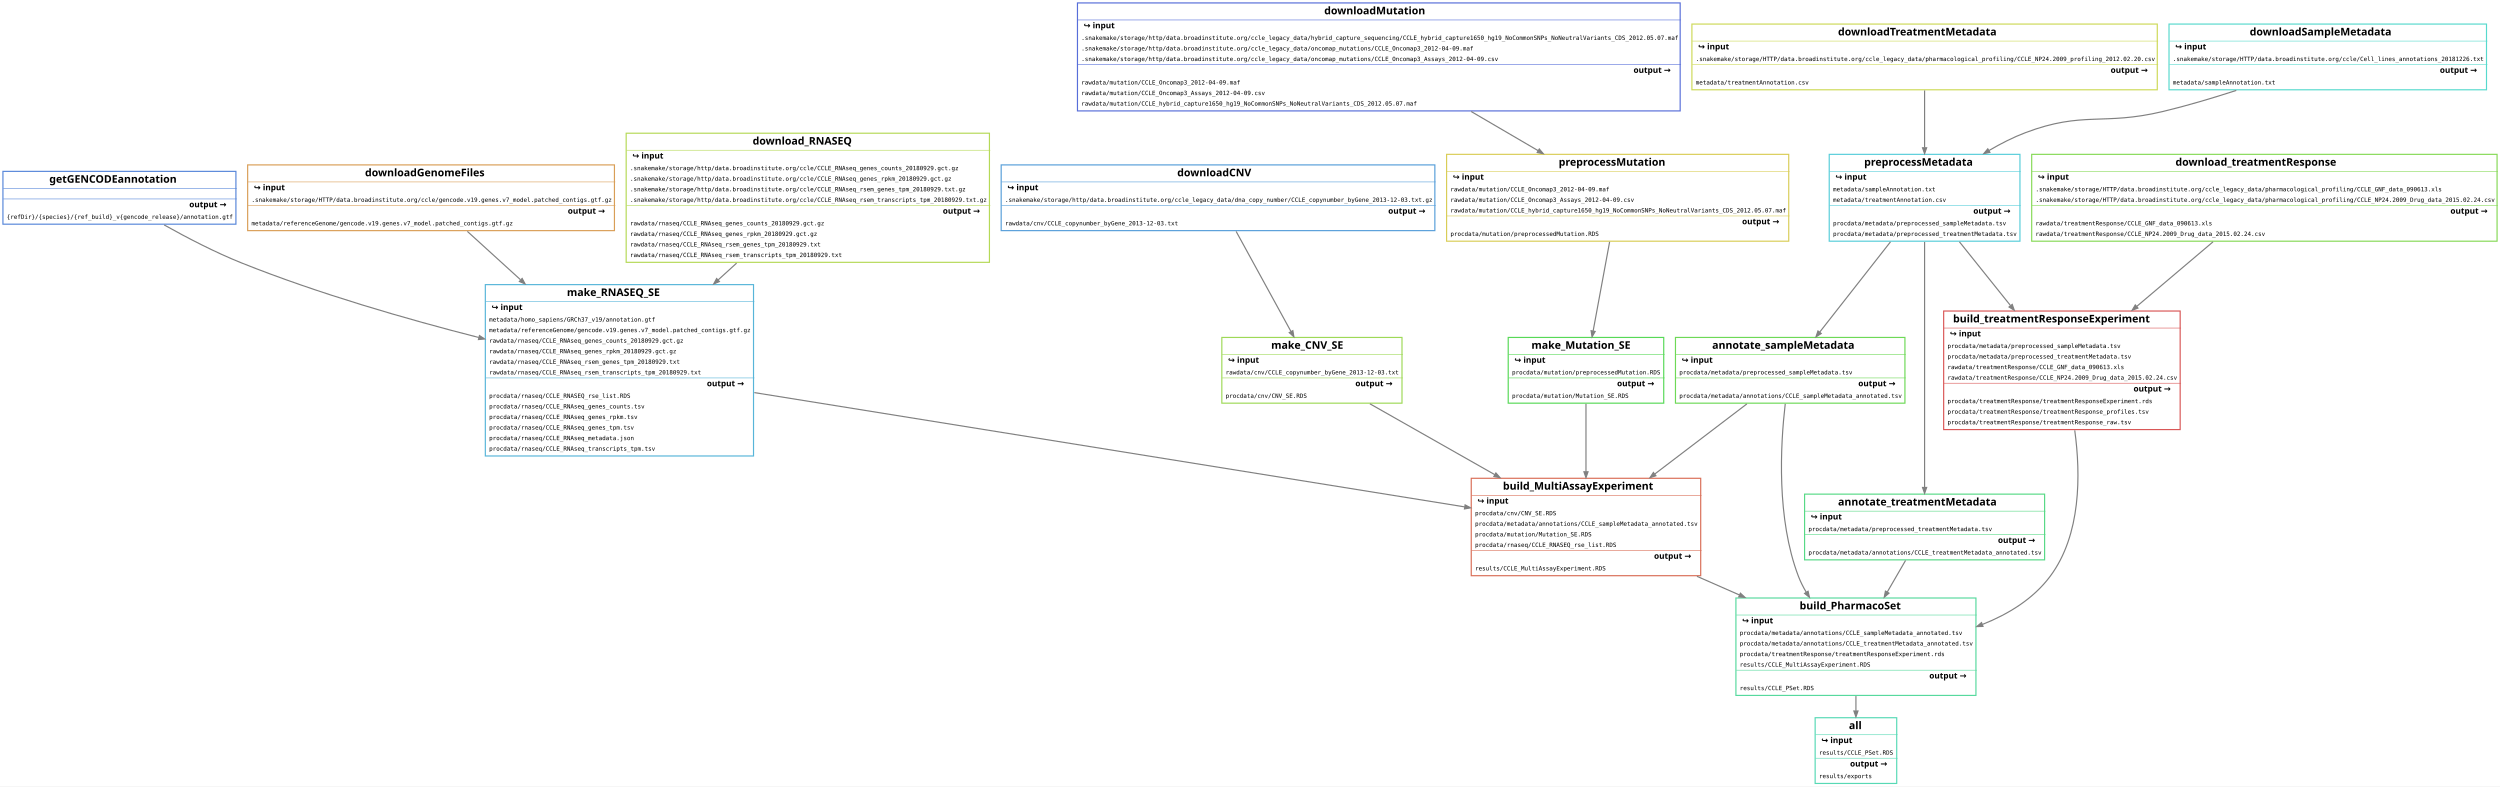
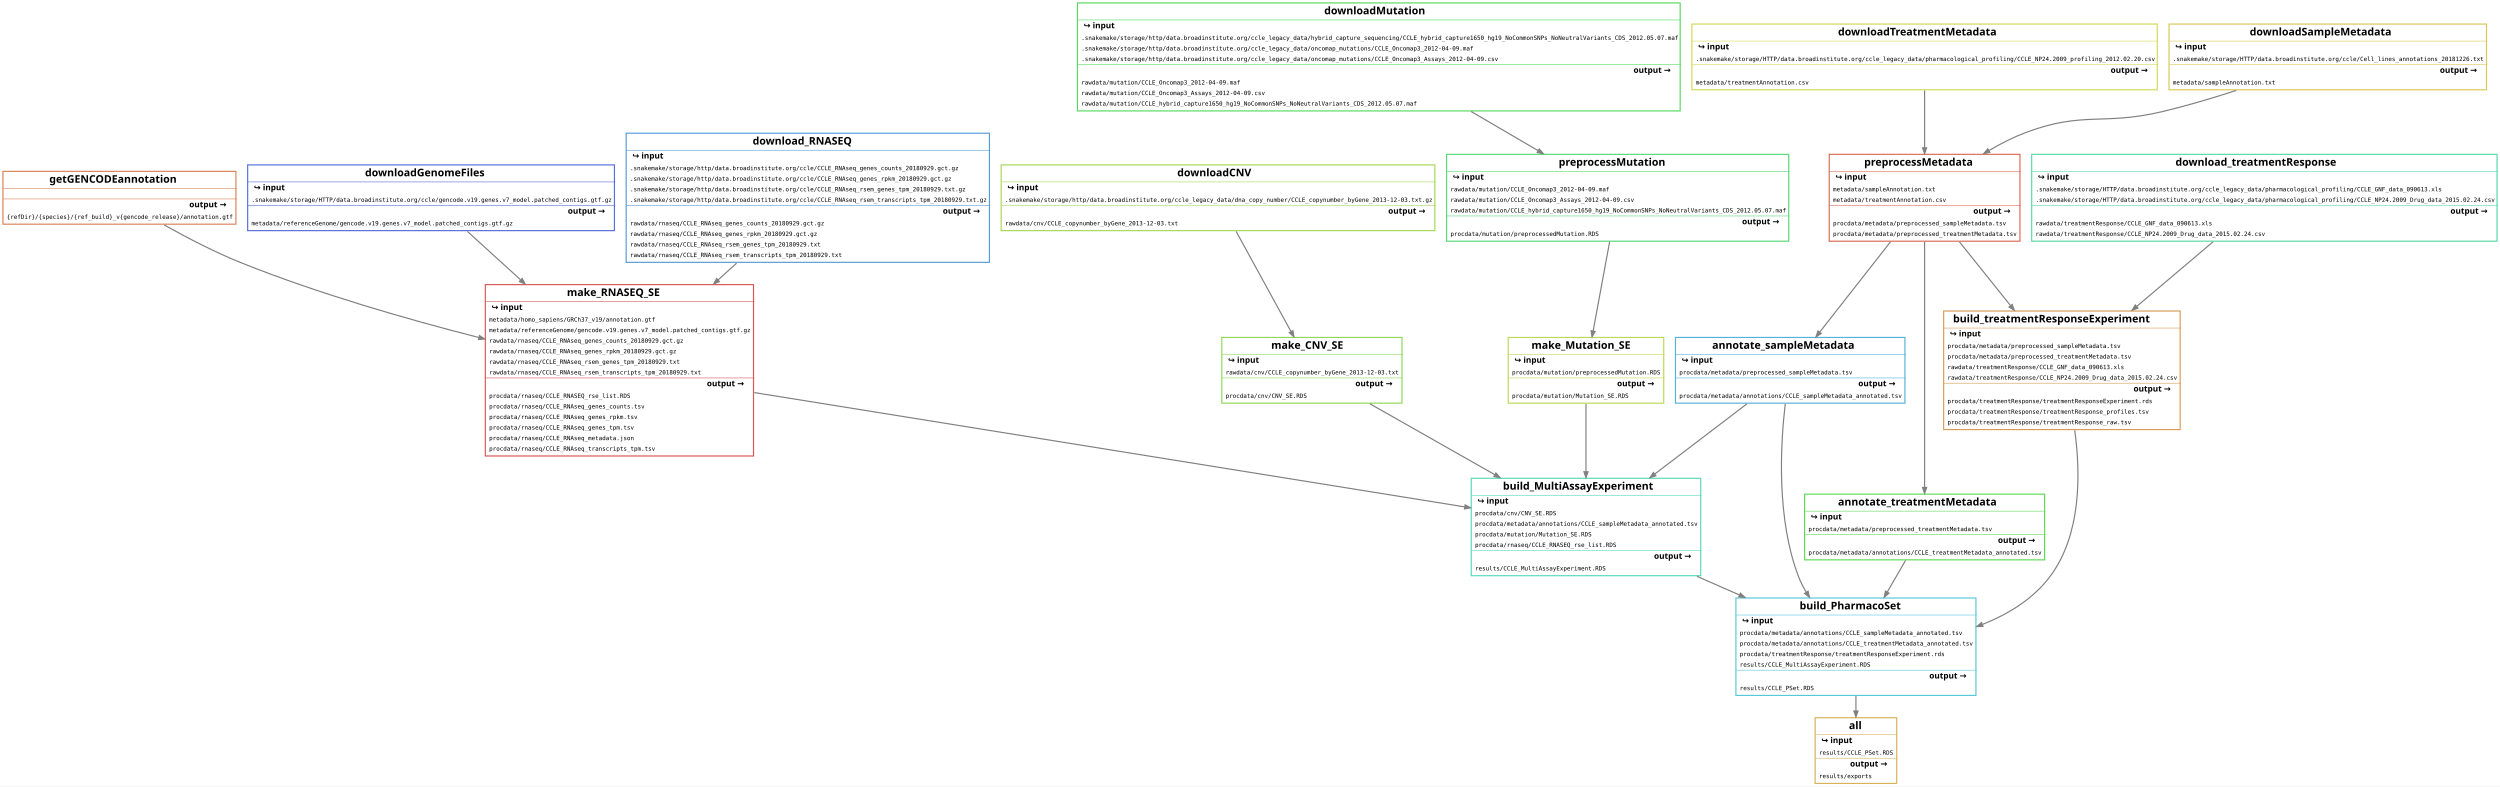
<svg xmlns="http://www.w3.org/2000/svg" width="4260pt" height="1340pt" viewBox="0.00 0.00 4260.00 1340.00">
  <g id="graph0" class="graph" transform="scale(1 1) rotate(0) translate(4 1336)">
    <polygon fill="white" stroke="transparent" points="-4,4 -4,-1336 4256,-1336 4256,4 -4,4" />
    <g id="node1" class="node">
      <text text-anchor="start" x="3146.5" y="-93.6" font-family="sans" font-weight="bold" font-size="18.00">all</text>
      <text text-anchor="start" x="3095.5" y="-69.8" font-family="sans" font-size="10.00"> </text>
      <text text-anchor="start" x="3099.5" y="-69.8" font-family="sans" font-weight="bold" font-size="14.00">↪ input</text>
      <text text-anchor="start" x="3157.5" y="-69.8" font-family="sans" font-size="10.00"> </text>
      <text text-anchor="start" x="3095.5" y="-50" font-family="monospace" font-size="10.00">results/CCLE_PSet.RDS</text>
      <text text-anchor="start" x="3144.5" y="-29.8" font-family="sans" font-size="10.00"> </text>
      <text text-anchor="start" x="3148.5" y="-29.8" font-family="sans" font-weight="bold" font-size="14.00">output →</text>
      <text text-anchor="start" x="3218.5" y="-29.8" font-family="sans" font-size="10.00"> </text>
      <text text-anchor="start" x="3095.5" y="-10" font-family="monospace" font-size="10.00">results/exports</text>
-       <polygon fill="#57d9b5" stroke="#57d9b5" points="3089.5,-84 3089.5,-84 3229.5,-84 3229.5,-84 3089.5,-84" />
-       <polygon fill="#57d9b5" stroke="#57d9b5" points="3089.5,-44 3089.5,-44 3229.5,-44 3229.5,-44 3089.5,-44" />
-       <polygon fill="none" stroke="#57d9b5" stroke-width="2" points="3089,-1 3089,-113 3228,-113 3228,-1 3089,-1" />
+       <polygon fill="#d9b157" stroke="#d9b157" points="3089.5,-84 3089.5,-84 3229.5,-84 3229.5,-84 3089.5,-84" />
+       <polygon fill="#d9b157" stroke="#d9b157" points="3089.5,-44 3089.5,-44 3229.5,-44 3229.5,-44 3089.5,-44" />
+       <polygon fill="none" stroke="#d9b157" stroke-width="2" points="3089,-1 3089,-113 3228,-113 3228,-1 3089,-1" />
    </g>
    <g id="node2" class="node">
      <text text-anchor="start" x="3062.5" y="-297.6" font-family="sans" font-weight="bold" font-size="18.00">build_PharmacoSet</text>
      <text text-anchor="start" x="2960.5" y="-273.8" font-family="sans" font-size="10.00"> </text>
      <text text-anchor="start" x="2964.5" y="-273.8" font-family="sans" font-weight="bold" font-size="14.00">↪ input</text>
      <text text-anchor="start" x="3022.5" y="-273.8" font-family="sans" font-size="10.00"> </text>
      <text text-anchor="start" x="2960.5" y="-254" font-family="monospace" font-size="10.00">procdata/metadata/annotations/CCLE_sampleMetadata_annotated.tsv</text>
      <text text-anchor="start" x="2960.5" y="-236" font-family="monospace" font-size="10.00">procdata/metadata/annotations/CCLE_treatmentMetadata_annotated.tsv</text>
      <text text-anchor="start" x="2960.5" y="-218" font-family="monospace" font-size="10.00">procdata/treatmentResponse/treatmentResponseExperiment.rds</text>
      <text text-anchor="start" x="2960.5" y="-200" font-family="monospace" font-size="10.00">results/CCLE_MultiAssayExperiment.RDS</text>
      <text text-anchor="start" x="3279.5" y="-179.8" font-family="sans" font-size="10.00"> </text>
      <text text-anchor="start" x="3283.5" y="-179.8" font-family="sans" font-weight="bold" font-size="14.00">output →</text>
      <text text-anchor="start" x="3353.5" y="-179.8" font-family="sans" font-size="10.00"> </text>
      <text text-anchor="start" x="2960.5" y="-160" font-family="monospace" font-size="10.00">results/CCLE_PSet.RDS</text>
-       <polygon fill="#57d99e" stroke="#57d99e" points="2954.5,-288 2954.5,-288 3364.5,-288 3364.5,-288 2954.5,-288" />
-       <polygon fill="#57d99e" stroke="#57d99e" points="2954.5,-194 2954.5,-194 3364.5,-194 3364.5,-194 2954.5,-194" />
-       <polygon fill="none" stroke="#57d99e" stroke-width="2" points="2954,-151 2954,-317 3363,-317 3363,-151 2954,-151" />
+       <polygon fill="#57c8d9" stroke="#57c8d9" points="2954.5,-288 2954.5,-288 3364.5,-288 3364.5,-288 2954.5,-288" />
+       <polygon fill="#57c8d9" stroke="#57c8d9" points="2954.5,-194 2954.5,-194 3364.5,-194 3364.5,-194 2954.5,-194" />
+       <polygon fill="none" stroke="#57c8d9" stroke-width="2" points="2954,-151 2954,-317 3363,-317 3363,-151 2954,-151" />
    </g>
    <g id="edge1" class="edge">
      <path fill="none" stroke="grey" stroke-width="2" d="M3158.5,-149.86C3158.5,-141.42 3158.5,-132.94 3158.5,-124.71" />
      <polygon fill="grey" stroke="grey" stroke-width="2" points="3162,-124.45 3158.5,-114.45 3155,-124.45 3162,-124.45" />
    </g>
    <g id="node3" class="node">
      <text text-anchor="start" x="2557" y="-501.6" font-family="sans" font-weight="bold" font-size="18.00">build_MultiAssayExperiment</text>
      <text text-anchor="start" x="2509.5" y="-477.8" font-family="sans" font-size="10.00"> </text>
      <text text-anchor="start" x="2513.5" y="-477.8" font-family="sans" font-weight="bold" font-size="14.00">↪ input</text>
      <text text-anchor="start" x="2571.5" y="-477.8" font-family="sans" font-size="10.00"> </text>
      <text text-anchor="start" x="2509.5" y="-458" font-family="monospace" font-size="10.00">procdata/cnv/CNV_SE.RDS</text>
      <text text-anchor="start" x="2509.5" y="-440" font-family="monospace" font-size="10.00">procdata/metadata/annotations/CCLE_sampleMetadata_annotated.tsv</text>
      <text text-anchor="start" x="2509.5" y="-422" font-family="monospace" font-size="10.00">procdata/mutation/Mutation_SE.RDS</text>
      <text text-anchor="start" x="2509.5" y="-404" font-family="monospace" font-size="10.00">procdata/rnaseq/CCLE_RNASEQ_rse_list.RDS</text>
      <text text-anchor="start" x="2810.5" y="-383.8" font-family="sans" font-size="10.00"> </text>
      <text text-anchor="start" x="2814.5" y="-383.8" font-family="sans" font-weight="bold" font-size="14.00">output →</text>
      <text text-anchor="start" x="2884.5" y="-383.8" font-family="sans" font-size="10.00"> </text>
      <text text-anchor="start" x="2509.5" y="-364" font-family="monospace" font-size="10.00">results/CCLE_MultiAssayExperiment.RDS</text>
-       <polygon fill="#d96e57" stroke="#d96e57" points="2503.5,-492 2503.5,-492 2895.5,-492 2895.5,-492 2503.5,-492" />
-       <polygon fill="#d96e57" stroke="#d96e57" points="2503.5,-398 2503.5,-398 2895.5,-398 2895.5,-398 2503.5,-398" />
-       <polygon fill="none" stroke="#d96e57" stroke-width="2" points="2503,-355 2503,-521 2894,-521 2894,-355 2503,-355" />
-     </g>
-     <g id="edge2" class="edge">
+       <polygon fill="#57d9bc" stroke="#57d9bc" points="2503.5,-492 2503.5,-492 2895.5,-492 2895.5,-492 2503.5,-492" />
+       <polygon fill="#57d9bc" stroke="#57d9bc" points="2503.5,-398 2503.5,-398 2895.5,-398 2895.5,-398 2503.5,-398" />
+       <polygon fill="none" stroke="#57d9bc" stroke-width="2" points="2503,-355 2503,-521 2894,-521 2894,-355 2503,-355" />
+     </g>
+     <g id="edge3" class="edge">
      <path fill="none" stroke="grey" stroke-width="2" d="M2887.59,-353.96C2911.54,-343.45 2936.1,-332.66 2960.19,-322.08" />
      <polygon fill="grey" stroke="grey" stroke-width="2" points="2961.65,-325.26 2969.4,-318.04 2958.84,-318.86 2961.65,-325.26" />
    </g>
    <g id="node4" class="node">
      <text text-anchor="start" x="962" y="-831.6" font-family="sans" font-weight="bold" font-size="18.00">make_RNASEQ_SE</text>
      <text text-anchor="start" x="829.5" y="-807.8" font-family="sans" font-size="10.00"> </text>
      <text text-anchor="start" x="833.5" y="-807.8" font-family="sans" font-weight="bold" font-size="14.00">↪ input</text>
      <text text-anchor="start" x="891.5" y="-807.8" font-family="sans" font-size="10.00"> </text>
      <text text-anchor="start" x="829.5" y="-788" font-family="monospace" font-size="10.00">metadata/homo_sapiens/GRCh37_v19/annotation.gtf</text>
      <text text-anchor="start" x="829.5" y="-770" font-family="monospace" font-size="10.00">metadata/referenceGenome/gencode.v19.genes.v7_model.patched_contigs.gtf.gz</text>
      <text text-anchor="start" x="829.5" y="-752" font-family="monospace" font-size="10.00">rawdata/rnaseq/CCLE_RNAseq_genes_counts_20180929.gct.gz</text>
      <text text-anchor="start" x="829.5" y="-734" font-family="monospace" font-size="10.00">rawdata/rnaseq/CCLE_RNAseq_genes_rpkm_20180929.gct.gz</text>
      <text text-anchor="start" x="829.5" y="-716" font-family="monospace" font-size="10.00">rawdata/rnaseq/CCLE_RNAseq_rsem_genes_tpm_20180929.txt</text>
      <text text-anchor="start" x="829.5" y="-698" font-family="monospace" font-size="10.00">rawdata/rnaseq/CCLE_RNAseq_rsem_transcripts_tpm_20180929.txt</text>
      <text text-anchor="start" x="1196.5" y="-677.8" font-family="sans" font-size="10.00"> </text>
      <text text-anchor="start" x="1200.5" y="-677.8" font-family="sans" font-weight="bold" font-size="14.00">output →</text>
      <text text-anchor="start" x="1270.5" y="-677.8" font-family="sans" font-size="10.00"> </text>
      <text text-anchor="start" x="829.5" y="-658" font-family="monospace" font-size="10.00">procdata/rnaseq/CCLE_RNASEQ_rse_list.RDS</text>
      <text text-anchor="start" x="829.5" y="-640" font-family="monospace" font-size="10.00">procdata/rnaseq/CCLE_RNAseq_genes_counts.tsv</text>
      <text text-anchor="start" x="829.5" y="-622" font-family="monospace" font-size="10.00">procdata/rnaseq/CCLE_RNAseq_genes_rpkm.tsv</text>
      <text text-anchor="start" x="829.5" y="-604" font-family="monospace" font-size="10.00">procdata/rnaseq/CCLE_RNAseq_genes_tpm.tsv</text>
      <text text-anchor="start" x="829.5" y="-586" font-family="monospace" font-size="10.00">procdata/rnaseq/CCLE_RNAseq_metadata.json</text>
      <text text-anchor="start" x="829.5" y="-568" font-family="monospace" font-size="10.00">procdata/rnaseq/CCLE_RNAseq_transcripts_tpm.tsv</text>
-       <polygon fill="#57b5d9" stroke="#57b5d9" points="823.5,-822 823.5,-822 1281.5,-822 1281.5,-822 823.5,-822" />
-       <polygon fill="#57b5d9" stroke="#57b5d9" points="823.5,-692 823.5,-692 1281.5,-692 1281.5,-692 823.5,-692" />
-       <polygon fill="none" stroke="#57b5d9" stroke-width="2" points="823,-559 823,-851 1280,-851 1280,-559 823,-559" />
+       <polygon fill="#d95757" stroke="#d95757" points="823.5,-822 823.5,-822 1281.5,-822 1281.5,-822 823.5,-822" />
+       <polygon fill="#d95757" stroke="#d95757" points="823.5,-692 823.5,-692 1281.5,-692 1281.5,-692 823.5,-692" />
+       <polygon fill="none" stroke="#d95757" stroke-width="2" points="823,-559 823,-851 1280,-851 1280,-559 823,-559" />
    </g>
    <g id="edge8" class="edge">
      <path fill="none" stroke="grey" stroke-width="2" d="M1281.37,-667.01C1603.19,-615.23 2183.15,-521.92 2491.93,-472.24" />
      <polygon fill="grey" stroke="grey" stroke-width="2" points="2492.57,-475.68 2501.89,-470.63 2491.46,-468.77 2492.57,-475.68" />
    </g>
    <g id="node5" class="node">
      <text text-anchor="start" x="1278.5" y="-1089.6" font-family="sans" font-weight="bold" font-size="18.00">download_RNASEQ</text>
      <text text-anchor="start" x="1069.5" y="-1065.8" font-family="sans" font-size="10.00"> </text>
      <text text-anchor="start" x="1073.5" y="-1065.8" font-family="sans" font-weight="bold" font-size="14.00">↪ input</text>
      <text text-anchor="start" x="1131.5" y="-1065.8" font-family="sans" font-size="10.00"> </text>
      <text text-anchor="start" x="1069.5" y="-1046" font-family="monospace" font-size="10.00">.snakemake/storage/http/data.broadinstitute.org/ccle/CCLE_RNAseq_genes_counts_20180929.gct.gz</text>
      <text text-anchor="start" x="1069.5" y="-1028" font-family="monospace" font-size="10.00">.snakemake/storage/http/data.broadinstitute.org/ccle/CCLE_RNAseq_genes_rpkm_20180929.gct.gz</text>
      <text text-anchor="start" x="1069.5" y="-1010" font-family="monospace" font-size="10.00">.snakemake/storage/http/data.broadinstitute.org/ccle/CCLE_RNAseq_rsem_genes_tpm_20180929.txt.gz</text>
      <text text-anchor="start" x="1069.5" y="-992" font-family="monospace" font-size="10.00">.snakemake/storage/http/data.broadinstitute.org/ccle/CCLE_RNAseq_rsem_transcripts_tpm_20180929.txt.gz</text>
      <text text-anchor="start" x="1598.5" y="-971.8" font-family="sans" font-size="10.00"> </text>
      <text text-anchor="start" x="1602.5" y="-971.8" font-family="sans" font-weight="bold" font-size="14.00">output →</text>
      <text text-anchor="start" x="1672.5" y="-971.8" font-family="sans" font-size="10.00"> </text>
      <text text-anchor="start" x="1069.5" y="-952" font-family="monospace" font-size="10.00">rawdata/rnaseq/CCLE_RNAseq_genes_counts_20180929.gct.gz</text>
      <text text-anchor="start" x="1069.5" y="-934" font-family="monospace" font-size="10.00">rawdata/rnaseq/CCLE_RNAseq_genes_rpkm_20180929.gct.gz</text>
      <text text-anchor="start" x="1069.5" y="-916" font-family="monospace" font-size="10.00">rawdata/rnaseq/CCLE_RNAseq_rsem_genes_tpm_20180929.txt</text>
      <text text-anchor="start" x="1069.5" y="-898" font-family="monospace" font-size="10.00">rawdata/rnaseq/CCLE_RNAseq_rsem_transcripts_tpm_20180929.txt</text>
-       <polygon fill="#b5d957" stroke="#b5d957" points="1063.5,-1080 1063.5,-1080 1683.5,-1080 1683.5,-1080 1063.5,-1080" />
-       <polygon fill="#b5d957" stroke="#b5d957" points="1063.5,-986 1063.5,-986 1683.5,-986 1683.5,-986 1063.5,-986" />
-       <polygon fill="none" stroke="#b5d957" stroke-width="2" points="1063,-889 1063,-1109 1682,-1109 1682,-889 1063,-889" />
-     </g>
-     <g id="edge10" class="edge">
+       <polygon fill="#579bd9" stroke="#579bd9" points="1063.5,-1080 1063.5,-1080 1683.5,-1080 1683.5,-1080 1063.5,-1080" />
+       <polygon fill="#579bd9" stroke="#579bd9" points="1063.5,-986 1063.5,-986 1683.5,-986 1683.5,-986 1063.5,-986" />
+       <polygon fill="none" stroke="#579bd9" stroke-width="2" points="1063,-889 1063,-1109 1682,-1109 1682,-889 1063,-889" />
+     </g>
+     <g id="edge12" class="edge">
      <path fill="none" stroke="grey" stroke-width="2" d="M1251.14,-887.61C1240.86,-878.25 1230.34,-868.69 1219.78,-859.08" />
      <polygon fill="grey" stroke="grey" stroke-width="2" points="1221.84,-856.22 1212.09,-852.08 1217.13,-861.4 1221.84,-856.22" />
    </g>
    <g id="node6" class="node">
      <text text-anchor="start" x="80" y="-1024.6" font-family="sans" font-weight="bold" font-size="18.00">getGENCODEannotation</text>
      <text text-anchor="start" x="7.5" y="-1003" font-family="sans" font-size="10.00">  </text>
      <text text-anchor="start" x="314.5" y="-982.8" font-family="sans" font-size="10.00"> </text>
      <text text-anchor="start" x="318.5" y="-982.8" font-family="sans" font-weight="bold" font-size="14.00">output →</text>
      <text text-anchor="start" x="388.5" y="-982.8" font-family="sans" font-size="10.00"> </text>
      <text text-anchor="start" x="7.5" y="-963" font-family="monospace" font-size="10.00">{refDir}/{species}/{ref_build}_v{gencode_release}/annotation.gtf</text>
-       <polygon fill="#5786d9" stroke="#5786d9" points="1.5,-1015 1.5,-1015 399.5,-1015 399.5,-1015 1.5,-1015" />
-       <polygon fill="#5786d9" stroke="#5786d9" points="1.5,-997 1.5,-997 399.5,-997 399.5,-997 1.5,-997" />
-       <polygon fill="none" stroke="#5786d9" stroke-width="2" points="1,-954 1,-1044 398,-1044 398,-954 1,-954" />
-     </g>
-     <g id="edge12" class="edge">
+       <polygon fill="#d98457" stroke="#d98457" points="1.5,-1015 1.5,-1015 399.5,-1015 399.5,-1015 1.5,-1015" />
+       <polygon fill="#d98457" stroke="#d98457" points="1.5,-997 1.5,-997 399.5,-997 399.5,-997 1.5,-997" />
+       <polygon fill="none" stroke="#d98457" stroke-width="2" points="1,-954 1,-1044 398,-1044 398,-954 1,-954" />
+     </g>
+     <g id="edge10" class="edge">
      <path fill="none" stroke="grey" stroke-width="2" d="M275.68,-952.74C314.26,-931.11 362.37,-906.07 407.5,-888 537.98,-835.74 688.95,-792.23 811.91,-760.87" />
      <polygon fill="grey" stroke="grey" stroke-width="2" points="813.01,-764.2 821.84,-758.35 811.28,-757.42 813.01,-764.2" />
    </g>
    <g id="node7" class="node">
      <text text-anchor="start" x="618" y="-1035.6" font-family="sans" font-weight="bold" font-size="18.00">downloadGenomeFiles</text>
      <text text-anchor="start" x="424.5" y="-1011.8" font-family="sans" font-size="10.00"> </text>
      <text text-anchor="start" x="428.5" y="-1011.8" font-family="sans" font-weight="bold" font-size="14.00">↪ input</text>
      <text text-anchor="start" x="486.5" y="-1011.8" font-family="sans" font-size="10.00"> </text>
      <text text-anchor="start" x="424.5" y="-992" font-family="monospace" font-size="10.00">.snakemake/storage/HTTP/data.broadinstitute.org/ccle/gencode.v19.genes.v7_model.patched_contigs.gtf.gz</text>
      <text text-anchor="start" x="959.5" y="-971.8" font-family="sans" font-size="10.00"> </text>
      <text text-anchor="start" x="963.5" y="-971.8" font-family="sans" font-weight="bold" font-size="14.00">output →</text>
      <text text-anchor="start" x="1033.5" y="-971.8" font-family="sans" font-size="10.00"> </text>
      <text text-anchor="start" x="424.5" y="-952" font-family="monospace" font-size="10.00">metadata/referenceGenome/gencode.v19.genes.v7_model.patched_contigs.gtf.gz</text>
-       <polygon fill="#d99e57" stroke="#d99e57" points="418.5,-1026 418.5,-1026 1044.5,-1026 1044.5,-1026 418.5,-1026" />
-       <polygon fill="#d99e57" stroke="#d99e57" points="418.5,-986 418.5,-986 1044.5,-986 1044.5,-986 418.5,-986" />
-       <polygon fill="none" stroke="#d99e57" stroke-width="2" points="418,-943 418,-1055 1043,-1055 1043,-943 418,-943" />
+       <polygon fill="#576dd9" stroke="#576dd9" points="418.5,-1026 418.5,-1026 1044.5,-1026 1044.5,-1026 418.5,-1026" />
+       <polygon fill="#576dd9" stroke="#576dd9" points="418.5,-986 418.5,-986 1044.5,-986 1044.5,-986 418.5,-986" />
+       <polygon fill="none" stroke="#576dd9" stroke-width="2" points="418,-943 418,-1055 1043,-1055 1043,-943 418,-943" />
    </g>
    <g id="edge11" class="edge">
      <path fill="none" stroke="grey" stroke-width="2" d="M792.39,-941.7C818.62,-917.84 850.58,-888.77 882.98,-859.29" />
      <polygon fill="grey" stroke="grey" stroke-width="2" points="885.74,-861.52 890.78,-852.2 881.03,-856.34 885.74,-861.52" />
    </g>
    <g id="node8" class="node">
      <text text-anchor="start" x="2162" y="-741.6" font-family="sans" font-weight="bold" font-size="18.00">make_CNV_SE</text>
      <text text-anchor="start" x="2084.5" y="-717.8" font-family="sans" font-size="10.00"> </text>
      <text text-anchor="start" x="2088.5" y="-717.8" font-family="sans" font-weight="bold" font-size="14.00">↪ input</text>
      <text text-anchor="start" x="2146.5" y="-717.8" font-family="sans" font-size="10.00"> </text>
      <text text-anchor="start" x="2084.5" y="-698" font-family="monospace" font-size="10.00">rawdata/cnv/CCLE_copynumber_byGene_2013-12-03.txt</text>
      <text text-anchor="start" x="2301.5" y="-677.8" font-family="sans" font-size="10.00"> </text>
      <text text-anchor="start" x="2305.5" y="-677.8" font-family="sans" font-weight="bold" font-size="14.00">output →</text>
      <text text-anchor="start" x="2375.5" y="-677.8" font-family="sans" font-size="10.00"> </text>
      <text text-anchor="start" x="2084.5" y="-658" font-family="monospace" font-size="10.00">procdata/cnv/CNV_SE.RDS</text>
-       <polygon fill="#9ed957" stroke="#9ed957" points="2078.5,-732 2078.5,-732 2386.5,-732 2386.5,-732 2078.5,-732" />
-       <polygon fill="#9ed957" stroke="#9ed957" points="2078.5,-692 2078.5,-692 2386.5,-692 2386.5,-692 2078.5,-692" />
-       <polygon fill="none" stroke="#9ed957" stroke-width="2" points="2078,-649 2078,-761 2385,-761 2385,-649 2078,-649" />
+       <polygon fill="#8fd957" stroke="#8fd957" points="2078.5,-732 2078.5,-732 2386.5,-732 2386.5,-732 2078.5,-732" />
+       <polygon fill="#8fd957" stroke="#8fd957" points="2078.5,-692 2078.5,-692 2386.5,-692 2386.5,-692 2078.5,-692" />
+       <polygon fill="none" stroke="#8fd957" stroke-width="2" points="2078,-649 2078,-761 2385,-761 2385,-649 2078,-649" />
    </g>
    <g id="edge7" class="edge">
      <path fill="none" stroke="grey" stroke-width="2" d="M2330.25,-647.96C2391.99,-612.93 2472.83,-567.06 2543.03,-527.22" />
      <polygon fill="grey" stroke="grey" stroke-width="2" points="2545.01,-530.12 2551.98,-522.14 2541.56,-524.03 2545.01,-530.12" />
    </g>
    <g id="node9" class="node">
      <text text-anchor="start" x="2002" y="-1035.6" font-family="sans" font-weight="bold" font-size="18.00">downloadCNV</text>
      <text text-anchor="start" x="1708.5" y="-1011.8" font-family="sans" font-size="10.00"> </text>
      <text text-anchor="start" x="1712.5" y="-1011.8" font-family="sans" font-weight="bold" font-size="14.00">↪ input</text>
      <text text-anchor="start" x="1770.5" y="-1011.8" font-family="sans" font-size="10.00"> </text>
      <text text-anchor="start" x="1708.5" y="-992" font-family="monospace" font-size="10.00">.snakemake/storage/http/data.broadinstitute.org/ccle_legacy_data/dna_copy_number/CCLE_copynumber_byGene_2013-12-03.txt.gz</text>
      <text text-anchor="start" x="2357.5" y="-971.8" font-family="sans" font-size="10.00"> </text>
      <text text-anchor="start" x="2361.5" y="-971.8" font-family="sans" font-weight="bold" font-size="14.00">output →</text>
      <text text-anchor="start" x="2431.5" y="-971.8" font-family="sans" font-size="10.00"> </text>
      <text text-anchor="start" x="1708.5" y="-952" font-family="monospace" font-size="10.00">rawdata/cnv/CCLE_copynumber_byGene_2013-12-03.txt</text>
-       <polygon fill="#579ed9" stroke="#579ed9" points="1702.5,-1026 1702.5,-1026 2442.5,-1026 2442.5,-1026 1702.5,-1026" />
-       <polygon fill="#579ed9" stroke="#579ed9" points="1702.5,-986 1702.5,-986 2442.5,-986 2442.5,-986 1702.5,-986" />
-       <polygon fill="none" stroke="#579ed9" stroke-width="2" points="1702,-943 1702,-1055 2441,-1055 2441,-943 1702,-943" />
+       <polygon fill="#a6d957" stroke="#a6d957" points="1702.5,-1026 1702.5,-1026 2442.5,-1026 2442.5,-1026 1702.5,-1026" />
+       <polygon fill="#a6d957" stroke="#a6d957" points="1702.5,-986 1702.5,-986 2442.5,-986 2442.5,-986 1702.5,-986" />
+       <polygon fill="none" stroke="#a6d957" stroke-width="2" points="1702,-943 1702,-1055 2441,-1055 2441,-943 1702,-943" />
    </g>
    <g id="edge13" class="edge">
      <path fill="none" stroke="grey" stroke-width="2" d="M2102.35,-941.7C2129.08,-892.92 2167.76,-822.33 2195.81,-771.13" />
      <polygon fill="grey" stroke="grey" stroke-width="2" points="2199.01,-772.58 2200.75,-762.13 2192.87,-769.22 2199.01,-772.58" />
    </g>
    <g id="node10" class="node">
      <text text-anchor="start" x="2605.5" y="-741.6" font-family="sans" font-weight="bold" font-size="18.00">make_Mutation_SE</text>
      <text text-anchor="start" x="2572.5" y="-717.8" font-family="sans" font-size="10.00"> </text>
      <text text-anchor="start" x="2576.5" y="-717.8" font-family="sans" font-weight="bold" font-size="14.00">↪ input</text>
      <text text-anchor="start" x="2634.5" y="-717.8" font-family="sans" font-size="10.00"> </text>
      <text text-anchor="start" x="2572.5" y="-698" font-family="monospace" font-size="10.00">procdata/mutation/preprocessedMutation.RDS</text>
      <text text-anchor="start" x="2747.5" y="-677.8" font-family="sans" font-size="10.00"> </text>
      <text text-anchor="start" x="2751.5" y="-677.8" font-family="sans" font-weight="bold" font-size="14.00">output →</text>
      <text text-anchor="start" x="2821.5" y="-677.8" font-family="sans" font-size="10.00"> </text>
      <text text-anchor="start" x="2572.5" y="-658" font-family="monospace" font-size="10.00">procdata/mutation/Mutation_SE.RDS</text>
-       <polygon fill="#57d957" stroke="#57d957" points="2566.5,-732 2566.5,-732 2832.5,-732 2832.5,-732 2566.5,-732" />
-       <polygon fill="#57d957" stroke="#57d957" points="2566.5,-692 2566.5,-692 2832.5,-692 2832.5,-692 2566.5,-692" />
-       <polygon fill="none" stroke="#57d957" stroke-width="2" points="2566,-649 2566,-761 2831,-761 2831,-649 2566,-649" />
-     </g>
-     <g id="edge6" class="edge">
+       <polygon fill="#bcd957" stroke="#bcd957" points="2566.5,-732 2566.5,-732 2832.5,-732 2832.5,-732 2566.5,-732" />
+       <polygon fill="#bcd957" stroke="#bcd957" points="2566.5,-692 2566.5,-692 2832.5,-692 2832.5,-692 2566.5,-692" />
+       <polygon fill="none" stroke="#bcd957" stroke-width="2" points="2566,-649 2566,-761 2831,-761 2831,-649 2566,-649" />
+     </g>
+     <g id="edge9" class="edge">
      <path fill="none" stroke="grey" stroke-width="2" d="M2698.5,-647.8C2698.5,-614.26 2698.5,-570.82 2698.5,-532.26" />
      <polygon fill="grey" stroke="grey" stroke-width="2" points="2702,-532.05 2698.5,-522.05 2695,-532.05 2702,-532.05" />
    </g>
    <g id="node11" class="node">
      <text text-anchor="start" x="2652" y="-1053.6" font-family="sans" font-weight="bold" font-size="18.00">preprocessMutation</text>
      <text text-anchor="start" x="2467.5" y="-1029.8" font-family="sans" font-size="10.00"> </text>
      <text text-anchor="start" x="2471.5" y="-1029.8" font-family="sans" font-weight="bold" font-size="14.00">↪ input</text>
      <text text-anchor="start" x="2529.5" y="-1029.8" font-family="sans" font-size="10.00"> </text>
      <text text-anchor="start" x="2467.5" y="-1010" font-family="monospace" font-size="10.00">rawdata/mutation/CCLE_Oncomap3_2012-04-09.maf</text>
      <text text-anchor="start" x="2467.5" y="-992" font-family="monospace" font-size="10.00">rawdata/mutation/CCLE_Oncomap3_Assays_2012-04-09.csv</text>
      <text text-anchor="start" x="2467.5" y="-974" font-family="monospace" font-size="10.00">rawdata/mutation/CCLE_hybrid_capture1650_hg19_NoCommonSNPs_NoNeutralVariants_CDS_2012.05.07.maf</text>
      <text text-anchor="start" x="2960.5" y="-953.8" font-family="sans" font-size="10.00"> </text>
      <text text-anchor="start" x="2964.5" y="-953.8" font-family="sans" font-weight="bold" font-size="14.00">output →</text>
      <text text-anchor="start" x="3034.5" y="-953.8" font-family="sans" font-size="10.00"> </text>
      <text text-anchor="start" x="2467.5" y="-934" font-family="monospace" font-size="10.00">procdata/mutation/preprocessedMutation.RDS</text>
-       <polygon fill="#d9cd57" stroke="#d9cd57" points="2461.5,-1044 2461.5,-1044 3045.5,-1044 3045.5,-1044 2461.5,-1044" />
-       <polygon fill="#d9cd57" stroke="#d9cd57" points="2461.5,-968 2461.5,-968 3045.5,-968 3045.5,-968 2461.5,-968" />
-       <polygon fill="none" stroke="#d9cd57" stroke-width="2" points="2461,-925 2461,-1073 3044,-1073 3044,-925 2461,-925" />
+       <polygon fill="#57d979" stroke="#57d979" points="2461.5,-1044 2461.5,-1044 3045.5,-1044 3045.5,-1044 2461.5,-1044" />
+       <polygon fill="#57d979" stroke="#57d979" points="2461.5,-968 2461.5,-968 3045.5,-968 3045.5,-968 2461.5,-968" />
+       <polygon fill="none" stroke="#57d979" stroke-width="2" points="2461,-925 2461,-1073 3044,-1073 3044,-925 2461,-925" />
    </g>
    <g id="edge14" class="edge">
      <path fill="none" stroke="grey" stroke-width="2" d="M2738.8,-923.94C2730.15,-877.13 2719.06,-817.17 2710.7,-771.99" />
      <polygon fill="grey" stroke="grey" stroke-width="2" points="2714.12,-771.2 2708.86,-762 2707.23,-772.47 2714.12,-771.2" />
    </g>
    <g id="node12" class="node">
      <text text-anchor="start" x="2252.5" y="-1311.6" font-family="sans" font-weight="bold" font-size="18.00">downloadMutation</text>
      <text text-anchor="start" x="1838.5" y="-1287.8" font-family="sans" font-size="10.00"> </text>
      <text text-anchor="start" x="1842.5" y="-1287.8" font-family="sans" font-weight="bold" font-size="14.00">↪ input</text>
      <text text-anchor="start" x="1900.5" y="-1287.8" font-family="sans" font-size="10.00"> </text>
      <text text-anchor="start" x="1838.5" y="-1268" font-family="monospace" font-size="10.00">.snakemake/storage/http/data.broadinstitute.org/ccle_legacy_data/hybrid_capture_sequencing/CCLE_hybrid_capture1650_hg19_NoCommonSNPs_NoNeutralVariants_CDS_2012.05.07.maf</text>
      <text text-anchor="start" x="1838.5" y="-1250" font-family="monospace" font-size="10.00">.snakemake/storage/http/data.broadinstitute.org/ccle_legacy_data/oncomap_mutations/CCLE_Oncomap3_2012-04-09.maf</text>
      <text text-anchor="start" x="1838.5" y="-1232" font-family="monospace" font-size="10.00">.snakemake/storage/http/data.broadinstitute.org/ccle_legacy_data/oncomap_mutations/CCLE_Oncomap3_Assays_2012-04-09.csv</text>
      <text text-anchor="start" x="2775.5" y="-1211.8" font-family="sans" font-size="10.00"> </text>
      <text text-anchor="start" x="2779.5" y="-1211.8" font-family="sans" font-weight="bold" font-size="14.00">output →</text>
      <text text-anchor="start" x="2849.5" y="-1211.8" font-family="sans" font-size="10.00"> </text>
      <text text-anchor="start" x="1838.5" y="-1192" font-family="monospace" font-size="10.00">rawdata/mutation/CCLE_Oncomap3_2012-04-09.maf</text>
      <text text-anchor="start" x="1838.5" y="-1174" font-family="monospace" font-size="10.00">rawdata/mutation/CCLE_Oncomap3_Assays_2012-04-09.csv</text>
      <text text-anchor="start" x="1838.5" y="-1156" font-family="monospace" font-size="10.00">rawdata/mutation/CCLE_hybrid_capture1650_hg19_NoCommonSNPs_NoNeutralVariants_CDS_2012.05.07.maf</text>
-       <polygon fill="#576ed9" stroke="#576ed9" points="1832.5,-1302 1832.5,-1302 2860.5,-1302 2860.5,-1302 1832.5,-1302" />
-       <polygon fill="#576ed9" stroke="#576ed9" points="1832.5,-1226 1832.5,-1226 2860.5,-1226 2860.5,-1226 1832.5,-1226" />
-       <polygon fill="none" stroke="#576ed9" stroke-width="2" points="1832,-1147 1832,-1331 2859,-1331 2859,-1147 1832,-1147" />
+       <polygon fill="#57d962" stroke="#57d962" points="1832.5,-1302 1832.5,-1302 2860.5,-1302 2860.5,-1302 1832.5,-1302" />
+       <polygon fill="#57d962" stroke="#57d962" points="1832.5,-1226 1832.5,-1226 2860.5,-1226 2860.5,-1226 1832.5,-1226" />
+       <polygon fill="none" stroke="#57d962" stroke-width="2" points="1832,-1147 1832,-1331 2859,-1331 2859,-1147 1832,-1147" />
    </g>
    <g id="edge15" class="edge">
      <path fill="none" stroke="grey" stroke-width="2" d="M2502.86,-1145.98C2540.55,-1123.94 2580.47,-1100.6 2617.07,-1079.2" />
      <polygon fill="grey" stroke="grey" stroke-width="2" points="2618.94,-1082.16 2625.8,-1074.09 2615.4,-1076.12 2618.94,-1082.16" />
    </g>
    <g id="node13" class="node">
      <text text-anchor="start" x="2913.5" y="-741.6" font-family="sans" font-weight="bold" font-size="18.00">annotate_sampleMetadata</text>
      <text text-anchor="start" x="2857.5" y="-717.8" font-family="sans" font-size="10.00"> </text>
      <text text-anchor="start" x="2861.5" y="-717.8" font-family="sans" font-weight="bold" font-size="14.00">↪ input</text>
      <text text-anchor="start" x="2919.5" y="-717.8" font-family="sans" font-size="10.00"> </text>
      <text text-anchor="start" x="2857.5" y="-698" font-family="monospace" font-size="10.00">procdata/metadata/preprocessed_sampleMetadata.tsv</text>
      <text text-anchor="start" x="3158.5" y="-677.8" font-family="sans" font-size="10.00"> </text>
      <text text-anchor="start" x="3162.5" y="-677.8" font-family="sans" font-weight="bold" font-size="14.00">output →</text>
      <text text-anchor="start" x="3232.5" y="-677.8" font-family="sans" font-size="10.00"> </text>
      <text text-anchor="start" x="2857.5" y="-658" font-family="monospace" font-size="10.00">procdata/metadata/annotations/CCLE_sampleMetadata_annotated.tsv</text>
-       <polygon fill="#6ed957" stroke="#6ed957" points="2851.5,-732 2851.5,-732 3243.5,-732 3243.5,-732 2851.5,-732" />
-       <polygon fill="#6ed957" stroke="#6ed957" points="2851.5,-692 2851.5,-692 3243.5,-692 3243.5,-692 2851.5,-692" />
-       <polygon fill="none" stroke="#6ed957" stroke-width="2" points="2851,-649 2851,-761 3242,-761 3242,-649 2851,-649" />
-     </g>
-     <g id="edge3" class="edge">
+       <polygon fill="#57b1d9" stroke="#57b1d9" points="2851.5,-732 2851.5,-732 3243.5,-732 3243.5,-732 2851.5,-732" />
+       <polygon fill="#57b1d9" stroke="#57b1d9" points="2851.5,-692 2851.5,-692 3243.5,-692 3243.5,-692 2851.5,-692" />
+       <polygon fill="none" stroke="#57b1d9" stroke-width="2" points="2851,-649 2851,-761 3242,-761 3242,-649 2851,-649" />
+     </g>
+     <g id="edge5" class="edge">
      <path fill="none" stroke="grey" stroke-width="2" d="M3038.06,-647.86C3029.75,-576.85 3023.11,-452.01 3060.5,-354 3064.04,-344.72 3068.62,-335.62 3073.85,-326.86" />
      <polygon fill="grey" stroke="grey" stroke-width="2" points="3076.93,-328.54 3079.29,-318.21 3071.01,-324.81 3076.93,-328.54" />
    </g>
-     <g id="edge9" class="edge">
+     <g id="edge6" class="edge">
      <path fill="none" stroke="grey" stroke-width="2" d="M2972.7,-647.8C2927.15,-613.12 2867.71,-567.85 2815.82,-528.34" />
      <polygon fill="grey" stroke="grey" stroke-width="2" points="2817.63,-525.32 2807.56,-522.05 2813.39,-530.89 2817.63,-525.32" />
    </g>
    <g id="node14" class="node">
      <text text-anchor="start" x="3172.5" y="-1053.6" font-family="sans" font-weight="bold" font-size="18.00">preprocessMetadata</text>
      <text text-anchor="start" x="3119.5" y="-1029.8" font-family="sans" font-size="10.00"> </text>
      <text text-anchor="start" x="3123.5" y="-1029.8" font-family="sans" font-weight="bold" font-size="14.00">↪ input</text>
      <text text-anchor="start" x="3181.5" y="-1029.8" font-family="sans" font-size="10.00"> </text>
      <text text-anchor="start" x="3119.5" y="-1010" font-family="monospace" font-size="10.00">metadata/sampleAnnotation.txt</text>
      <text text-anchor="start" x="3119.5" y="-992" font-family="monospace" font-size="10.00">metadata/treatmentAnnotation.csv</text>
      <text text-anchor="start" x="3354.5" y="-971.8" font-family="sans" font-size="10.00"> </text>
      <text text-anchor="start" x="3358.5" y="-971.8" font-family="sans" font-weight="bold" font-size="14.00">output →</text>
      <text text-anchor="start" x="3428.5" y="-971.8" font-family="sans" font-size="10.00"> </text>
      <text text-anchor="start" x="3119.5" y="-952" font-family="monospace" font-size="10.00">procdata/metadata/preprocessed_sampleMetadata.tsv</text>
      <text text-anchor="start" x="3119.5" y="-934" font-family="monospace" font-size="10.00">procdata/metadata/preprocessed_treatmentMetadata.tsv</text>
-       <polygon fill="#57cdd9" stroke="#57cdd9" points="3113.5,-1044 3113.5,-1044 3439.5,-1044 3439.5,-1044 3113.5,-1044" />
-       <polygon fill="#57cdd9" stroke="#57cdd9" points="3113.5,-986 3113.5,-986 3439.5,-986 3439.5,-986 3113.5,-986" />
-       <polygon fill="none" stroke="#57cdd9" stroke-width="2" points="3113,-925 3113,-1073 3438,-1073 3438,-925 3113,-925" />
+       <polygon fill="#d96d57" stroke="#d96d57" points="3113.5,-1044 3113.5,-1044 3439.5,-1044 3439.5,-1044 3113.5,-1044" />
+       <polygon fill="#d96d57" stroke="#d96d57" points="3113.5,-986 3113.5,-986 3439.5,-986 3439.5,-986 3113.5,-986" />
+       <polygon fill="none" stroke="#d96d57" stroke-width="2" points="3113,-925 3113,-1073 3438,-1073 3438,-925 3113,-925" />
    </g>
    <g id="edge16" class="edge">
      <path fill="none" stroke="grey" stroke-width="2" d="M3217.42,-923.94C3180.17,-876.44 3132.3,-815.4 3096.7,-770.01" />
      <polygon fill="grey" stroke="grey" stroke-width="2" points="3099.35,-767.71 3090.42,-762 3093.84,-772.03 3099.35,-767.71" />
    </g>
    <g id="node17" class="node">
      <text text-anchor="start" x="3324" y="-786.6" font-family="sans" font-weight="bold" font-size="18.00">build_treatmentResponseExperiment</text>
      <text text-anchor="start" x="3314.5" y="-762.8" font-family="sans" font-size="10.00"> </text>
      <text text-anchor="start" x="3318.5" y="-762.8" font-family="sans" font-weight="bold" font-size="14.00">↪ input</text>
      <text text-anchor="start" x="3376.5" y="-762.8" font-family="sans" font-size="10.00"> </text>
      <text text-anchor="start" x="3314.5" y="-743" font-family="monospace" font-size="10.00">procdata/metadata/preprocessed_sampleMetadata.tsv</text>
      <text text-anchor="start" x="3314.5" y="-725" font-family="monospace" font-size="10.00">procdata/metadata/preprocessed_treatmentMetadata.tsv</text>
      <text text-anchor="start" x="3314.5" y="-707" font-family="monospace" font-size="10.00">rawdata/treatmentResponse/CCLE_GNF_data_090613.xls</text>
      <text text-anchor="start" x="3314.5" y="-689" font-family="monospace" font-size="10.00">rawdata/treatmentResponse/CCLE_NP24.2009_Drug_data_2015.02.24.csv</text>
      <text text-anchor="start" x="3627.5" y="-668.8" font-family="sans" font-size="10.00"> </text>
      <text text-anchor="start" x="3631.5" y="-668.8" font-family="sans" font-weight="bold" font-size="14.00">output →</text>
      <text text-anchor="start" x="3701.5" y="-668.8" font-family="sans" font-size="10.00"> </text>
      <text text-anchor="start" x="3314.5" y="-649" font-family="monospace" font-size="10.00">procdata/treatmentResponse/treatmentResponseExperiment.rds</text>
      <text text-anchor="start" x="3314.5" y="-631" font-family="monospace" font-size="10.00">procdata/treatmentResponse/treatmentResponse_profiles.tsv</text>
      <text text-anchor="start" x="3314.5" y="-613" font-family="monospace" font-size="10.00">procdata/treatmentResponse/treatmentResponse_raw.tsv</text>
-       <polygon fill="#d95757" stroke="#d95757" points="3308.5,-777 3308.5,-777 3712.5,-777 3712.5,-777 3308.5,-777" />
-       <polygon fill="#d95757" stroke="#d95757" points="3308.5,-683 3308.5,-683 3712.5,-683 3712.5,-683 3308.5,-683" />
-       <polygon fill="none" stroke="#d95757" stroke-width="2" points="3308,-604 3308,-806 3711,-806 3711,-604 3308,-604" />
+       <polygon fill="#d99b57" stroke="#d99b57" points="3308.5,-777 3308.5,-777 3712.5,-777 3712.5,-777 3308.5,-777" />
+       <polygon fill="#d99b57" stroke="#d99b57" points="3308.5,-683 3308.5,-683 3712.5,-683 3712.5,-683 3308.5,-683" />
+       <polygon fill="none" stroke="#d99b57" stroke-width="2" points="3308,-604 3308,-806 3711,-806 3711,-604 3308,-604" />
    </g>
    <g id="edge19" class="edge">
      <path fill="none" stroke="grey" stroke-width="2" d="M3334.85,-923.94C3361.22,-891.03 3392.8,-851.62 3421.81,-815.42" />
      <polygon fill="grey" stroke="grey" stroke-width="2" points="3424.83,-817.26 3428.35,-807.26 3419.37,-812.88 3424.83,-817.26" />
    </g>
    <g id="node19" class="node">
      <text text-anchor="start" x="3128" y="-474.6" font-family="sans" font-weight="bold" font-size="18.00">annotate_treatmentMetadata</text>
      <text text-anchor="start" x="3077.5" y="-450.8" font-family="sans" font-size="10.00"> </text>
      <text text-anchor="start" x="3081.5" y="-450.8" font-family="sans" font-weight="bold" font-size="14.00">↪ input</text>
      <text text-anchor="start" x="3139.5" y="-450.8" font-family="sans" font-size="10.00"> </text>
      <text text-anchor="start" x="3077.5" y="-431" font-family="monospace" font-size="10.00">procdata/metadata/preprocessed_treatmentMetadata.tsv</text>
      <text text-anchor="start" x="3396.5" y="-410.8" font-family="sans" font-size="10.00"> </text>
      <text text-anchor="start" x="3400.5" y="-410.8" font-family="sans" font-weight="bold" font-size="14.00">output →</text>
      <text text-anchor="start" x="3470.5" y="-410.8" font-family="sans" font-size="10.00"> </text>
      <text text-anchor="start" x="3077.5" y="-391" font-family="monospace" font-size="10.00">procdata/metadata/annotations/CCLE_treatmentMetadata_annotated.tsv</text>
-       <polygon fill="#57d986" stroke="#57d986" points="3071.5,-465 3071.5,-465 3481.5,-465 3481.5,-465 3071.5,-465" />
-       <polygon fill="#57d986" stroke="#57d986" points="3071.5,-425 3071.5,-425 3481.5,-425 3481.5,-425 3071.5,-425" />
-       <polygon fill="none" stroke="#57d986" stroke-width="2" points="3071,-382 3071,-494 3480,-494 3480,-382 3071,-382" />
+       <polygon fill="#62d957" stroke="#62d957" points="3071.5,-465 3071.5,-465 3481.5,-465 3481.5,-465 3071.5,-465" />
+       <polygon fill="#62d957" stroke="#62d957" points="3071.5,-425 3071.5,-425 3481.5,-425 3481.5,-425 3071.5,-425" />
+       <polygon fill="none" stroke="#62d957" stroke-width="2" points="3071,-382 3071,-494 3480,-494 3480,-382 3071,-382" />
    </g>
    <g id="edge21" class="edge">
      <path fill="none" stroke="grey" stroke-width="2" d="M3275.5,-923.77C3275.5,-814.12 3275.5,-610.53 3275.5,-505.5" />
      <polygon fill="grey" stroke="grey" stroke-width="2" points="3279,-505.34 3275.5,-495.34 3272,-505.34 3279,-505.34" />
    </g>
    <g id="node15" class="node">
      <text text-anchor="start" x="3829.5" y="-1275.6" font-family="sans" font-weight="bold" font-size="18.00">downloadSampleMetadata</text>
      <text text-anchor="start" x="3698.5" y="-1251.8" font-family="sans" font-size="10.00"> </text>
      <text text-anchor="start" x="3702.5" y="-1251.8" font-family="sans" font-weight="bold" font-size="14.00">↪ input</text>
      <text text-anchor="start" x="3760.5" y="-1251.8" font-family="sans" font-size="10.00"> </text>
      <text text-anchor="start" x="3698.5" y="-1232" font-family="monospace" font-size="10.00">.snakemake/storage/HTTP/data.broadinstitute.org/ccle/Cell_lines_annotations_20181226.txt</text>
      <text text-anchor="start" x="4149.5" y="-1211.8" font-family="sans" font-size="10.00"> </text>
      <text text-anchor="start" x="4153.5" y="-1211.8" font-family="sans" font-weight="bold" font-size="14.00">output →</text>
      <text text-anchor="start" x="4223.5" y="-1211.8" font-family="sans" font-size="10.00"> </text>
      <text text-anchor="start" x="3698.5" y="-1192" font-family="monospace" font-size="10.00">metadata/sampleAnnotation.txt</text>
-       <polygon fill="#57d9cd" stroke="#57d9cd" points="3692.5,-1266 3692.5,-1266 4234.5,-1266 4234.5,-1266 3692.5,-1266" />
-       <polygon fill="#57d9cd" stroke="#57d9cd" points="3692.5,-1226 3692.5,-1226 4234.5,-1226 4234.5,-1226 3692.5,-1226" />
-       <polygon fill="none" stroke="#57d9cd" stroke-width="2" points="3692,-1183 3692,-1295 4233,-1295 4233,-1183 3692,-1183" />
-     </g>
-     <g id="edge18" class="edge">
+       <polygon fill="#d9c857" stroke="#d9c857" points="3692.5,-1266 3692.5,-1266 4234.5,-1266 4234.5,-1266 3692.5,-1266" />
+       <polygon fill="#d9c857" stroke="#d9c857" points="3692.5,-1226 3692.5,-1226 4234.5,-1226 4234.5,-1226 3692.5,-1226" />
+       <polygon fill="none" stroke="#d9c857" stroke-width="2" points="3692,-1183 3692,-1295 4233,-1295 4233,-1183 3692,-1183" />
+     </g>
+     <g id="edge17" class="edge">
      <path fill="none" stroke="grey" stroke-width="2" d="M3806.63,-1181.95C3766.25,-1168.82 3722.57,-1155.81 3681.5,-1146 3579.16,-1121.55 3545.95,-1147.15 3447.5,-1110 3426.41,-1102.04 3405.19,-1091.25 3385.2,-1079.52" />
      <polygon fill="grey" stroke="grey" stroke-width="2" points="3386.78,-1076.4 3376.41,-1074.26 3383.19,-1082.4 3386.78,-1076.4" />
    </g>
    <g id="node16" class="node">
      <text text-anchor="start" x="3128" y="-1275.6" font-family="sans" font-weight="bold" font-size="18.00">downloadTreatmentMetadata</text>
      <text text-anchor="start" x="2885.5" y="-1251.8" font-family="sans" font-size="10.00"> </text>
      <text text-anchor="start" x="2889.5" y="-1251.8" font-family="sans" font-weight="bold" font-size="14.00">↪ input</text>
      <text text-anchor="start" x="2947.5" y="-1251.8" font-family="sans" font-size="10.00"> </text>
      <text text-anchor="start" x="2885.5" y="-1232" font-family="monospace" font-size="10.00">.snakemake/storage/HTTP/data.broadinstitute.org/ccle_legacy_data/pharmacological_profiling/CCLE_NP24.2009_profiling_2012.02.20.csv</text>
      <text text-anchor="start" x="3588.5" y="-1211.8" font-family="sans" font-size="10.00"> </text>
      <text text-anchor="start" x="3592.5" y="-1211.8" font-family="sans" font-weight="bold" font-size="14.00">output →</text>
      <text text-anchor="start" x="3662.5" y="-1211.8" font-family="sans" font-size="10.00"> </text>
      <text text-anchor="start" x="2885.5" y="-1192" font-family="monospace" font-size="10.00">metadata/treatmentAnnotation.csv</text>
-       <polygon fill="#cdd957" stroke="#cdd957" points="2879.5,-1266 2879.5,-1266 3673.5,-1266 3673.5,-1266 2879.5,-1266" />
-       <polygon fill="#cdd957" stroke="#cdd957" points="2879.5,-1226 2879.5,-1226 3673.5,-1226 3673.5,-1226 2879.5,-1226" />
-       <polygon fill="none" stroke="#cdd957" stroke-width="2" points="2879,-1183 2879,-1295 3672,-1295 3672,-1183 2879,-1183" />
-     </g>
-     <g id="edge17" class="edge">
+       <polygon fill="#d3d957" stroke="#d3d957" points="2879.5,-1266 2879.5,-1266 3673.5,-1266 3673.5,-1266 2879.5,-1266" />
+       <polygon fill="#d3d957" stroke="#d3d957" points="2879.5,-1226 2879.5,-1226 3673.5,-1226 3673.5,-1226 2879.5,-1226" />
+       <polygon fill="none" stroke="#d3d957" stroke-width="2" points="2879,-1183 2879,-1295 3672,-1295 3672,-1183 2879,-1183" />
+     </g>
+     <g id="edge18" class="edge">
      <path fill="none" stroke="grey" stroke-width="2" d="M3275.5,-1181.9C3275.5,-1152.88 3275.5,-1116.86 3275.5,-1084.55" />
      <polygon fill="grey" stroke="grey" stroke-width="2" points="3279,-1084.2 3275.5,-1074.2 3272,-1084.2 3279,-1084.2" />
    </g>
-     <g id="edge5" class="edge">
+     <g id="edge4" class="edge">
      <path fill="none" stroke="grey" stroke-width="2" d="M3531.37,-602.75C3541.71,-526.9 3542.12,-424.47 3489.5,-354 3460.85,-315.63 3418.69,-289.6 3373.99,-271.95" />
      <polygon fill="grey" stroke="grey" stroke-width="2" points="3375,-268.59 3364.41,-268.31 3372.52,-275.13 3375,-268.59" />
    </g>
    <g id="node18" class="node">
      <text text-anchor="start" x="3703" y="-1053.6" font-family="sans" font-weight="bold" font-size="18.00">download_treatmentResponse</text>
      <text text-anchor="start" x="3464.5" y="-1029.8" font-family="sans" font-size="10.00"> </text>
      <text text-anchor="start" x="3468.5" y="-1029.8" font-family="sans" font-weight="bold" font-size="14.00">↪ input</text>
      <text text-anchor="start" x="3526.5" y="-1029.8" font-family="sans" font-size="10.00"> </text>
      <text text-anchor="start" x="3464.5" y="-1010" font-family="monospace" font-size="10.00">.snakemake/storage/HTTP/data.broadinstitute.org/ccle_legacy_data/pharmacological_profiling/CCLE_GNF_data_090613.xls</text>
      <text text-anchor="start" x="3464.5" y="-992" font-family="monospace" font-size="10.00">.snakemake/storage/HTTP/data.broadinstitute.org/ccle_legacy_data/pharmacological_profiling/CCLE_NP24.2009_Drug_data_2015.02.24.csv</text>
      <text text-anchor="start" x="4167.5" y="-971.8" font-family="sans" font-size="10.00"> </text>
      <text text-anchor="start" x="4171.5" y="-971.8" font-family="sans" font-weight="bold" font-size="14.00">output →</text>
      <text text-anchor="start" x="4241.5" y="-971.8" font-family="sans" font-size="10.00"> </text>
      <text text-anchor="start" x="3464.5" y="-952" font-family="monospace" font-size="10.00">rawdata/treatmentResponse/CCLE_GNF_data_090613.xls</text>
      <text text-anchor="start" x="3464.5" y="-934" font-family="monospace" font-size="10.00">rawdata/treatmentResponse/CCLE_NP24.2009_Drug_data_2015.02.24.csv</text>
-       <polygon fill="#86d957" stroke="#86d957" points="3458.5,-1044 3458.5,-1044 4252.5,-1044 4252.5,-1044 3458.5,-1044" />
-       <polygon fill="#86d957" stroke="#86d957" points="3458.5,-986 3458.5,-986 4252.5,-986 4252.5,-986 3458.5,-986" />
-       <polygon fill="none" stroke="#86d957" stroke-width="2" points="3458,-925 3458,-1073 4251,-1073 4251,-925 3458,-925" />
+       <polygon fill="#57d9a6" stroke="#57d9a6" points="3458.5,-1044 3458.5,-1044 4252.5,-1044 4252.5,-1044 3458.5,-1044" />
+       <polygon fill="#57d9a6" stroke="#57d9a6" points="3458.5,-986 3458.5,-986 4252.5,-986 4252.5,-986 3458.5,-986" />
+       <polygon fill="none" stroke="#57d9a6" stroke-width="2" points="3458,-925 3458,-1073 4251,-1073 4251,-925 3458,-925" />
    </g>
    <g id="edge20" class="edge">
      <path fill="none" stroke="grey" stroke-width="2" d="M3767,-923.94C3727.54,-890.55 3680.18,-850.46 3636.89,-813.82" />
      <polygon fill="grey" stroke="grey" stroke-width="2" points="3639.04,-811.05 3629.14,-807.26 3634.52,-816.4 3639.04,-811.05" />
    </g>
-     <g id="edge4" class="edge">
+     <g id="edge2" class="edge">
      <path fill="none" stroke="grey" stroke-width="2" d="M3243.06,-381C3233.42,-364.34 3222.58,-345.63 3211.97,-327.31" />
      <polygon fill="grey" stroke="grey" stroke-width="2" points="3214.82,-325.25 3206.78,-318.36 3208.76,-328.76 3214.82,-325.25" />
    </g>
  </g>
</svg>
